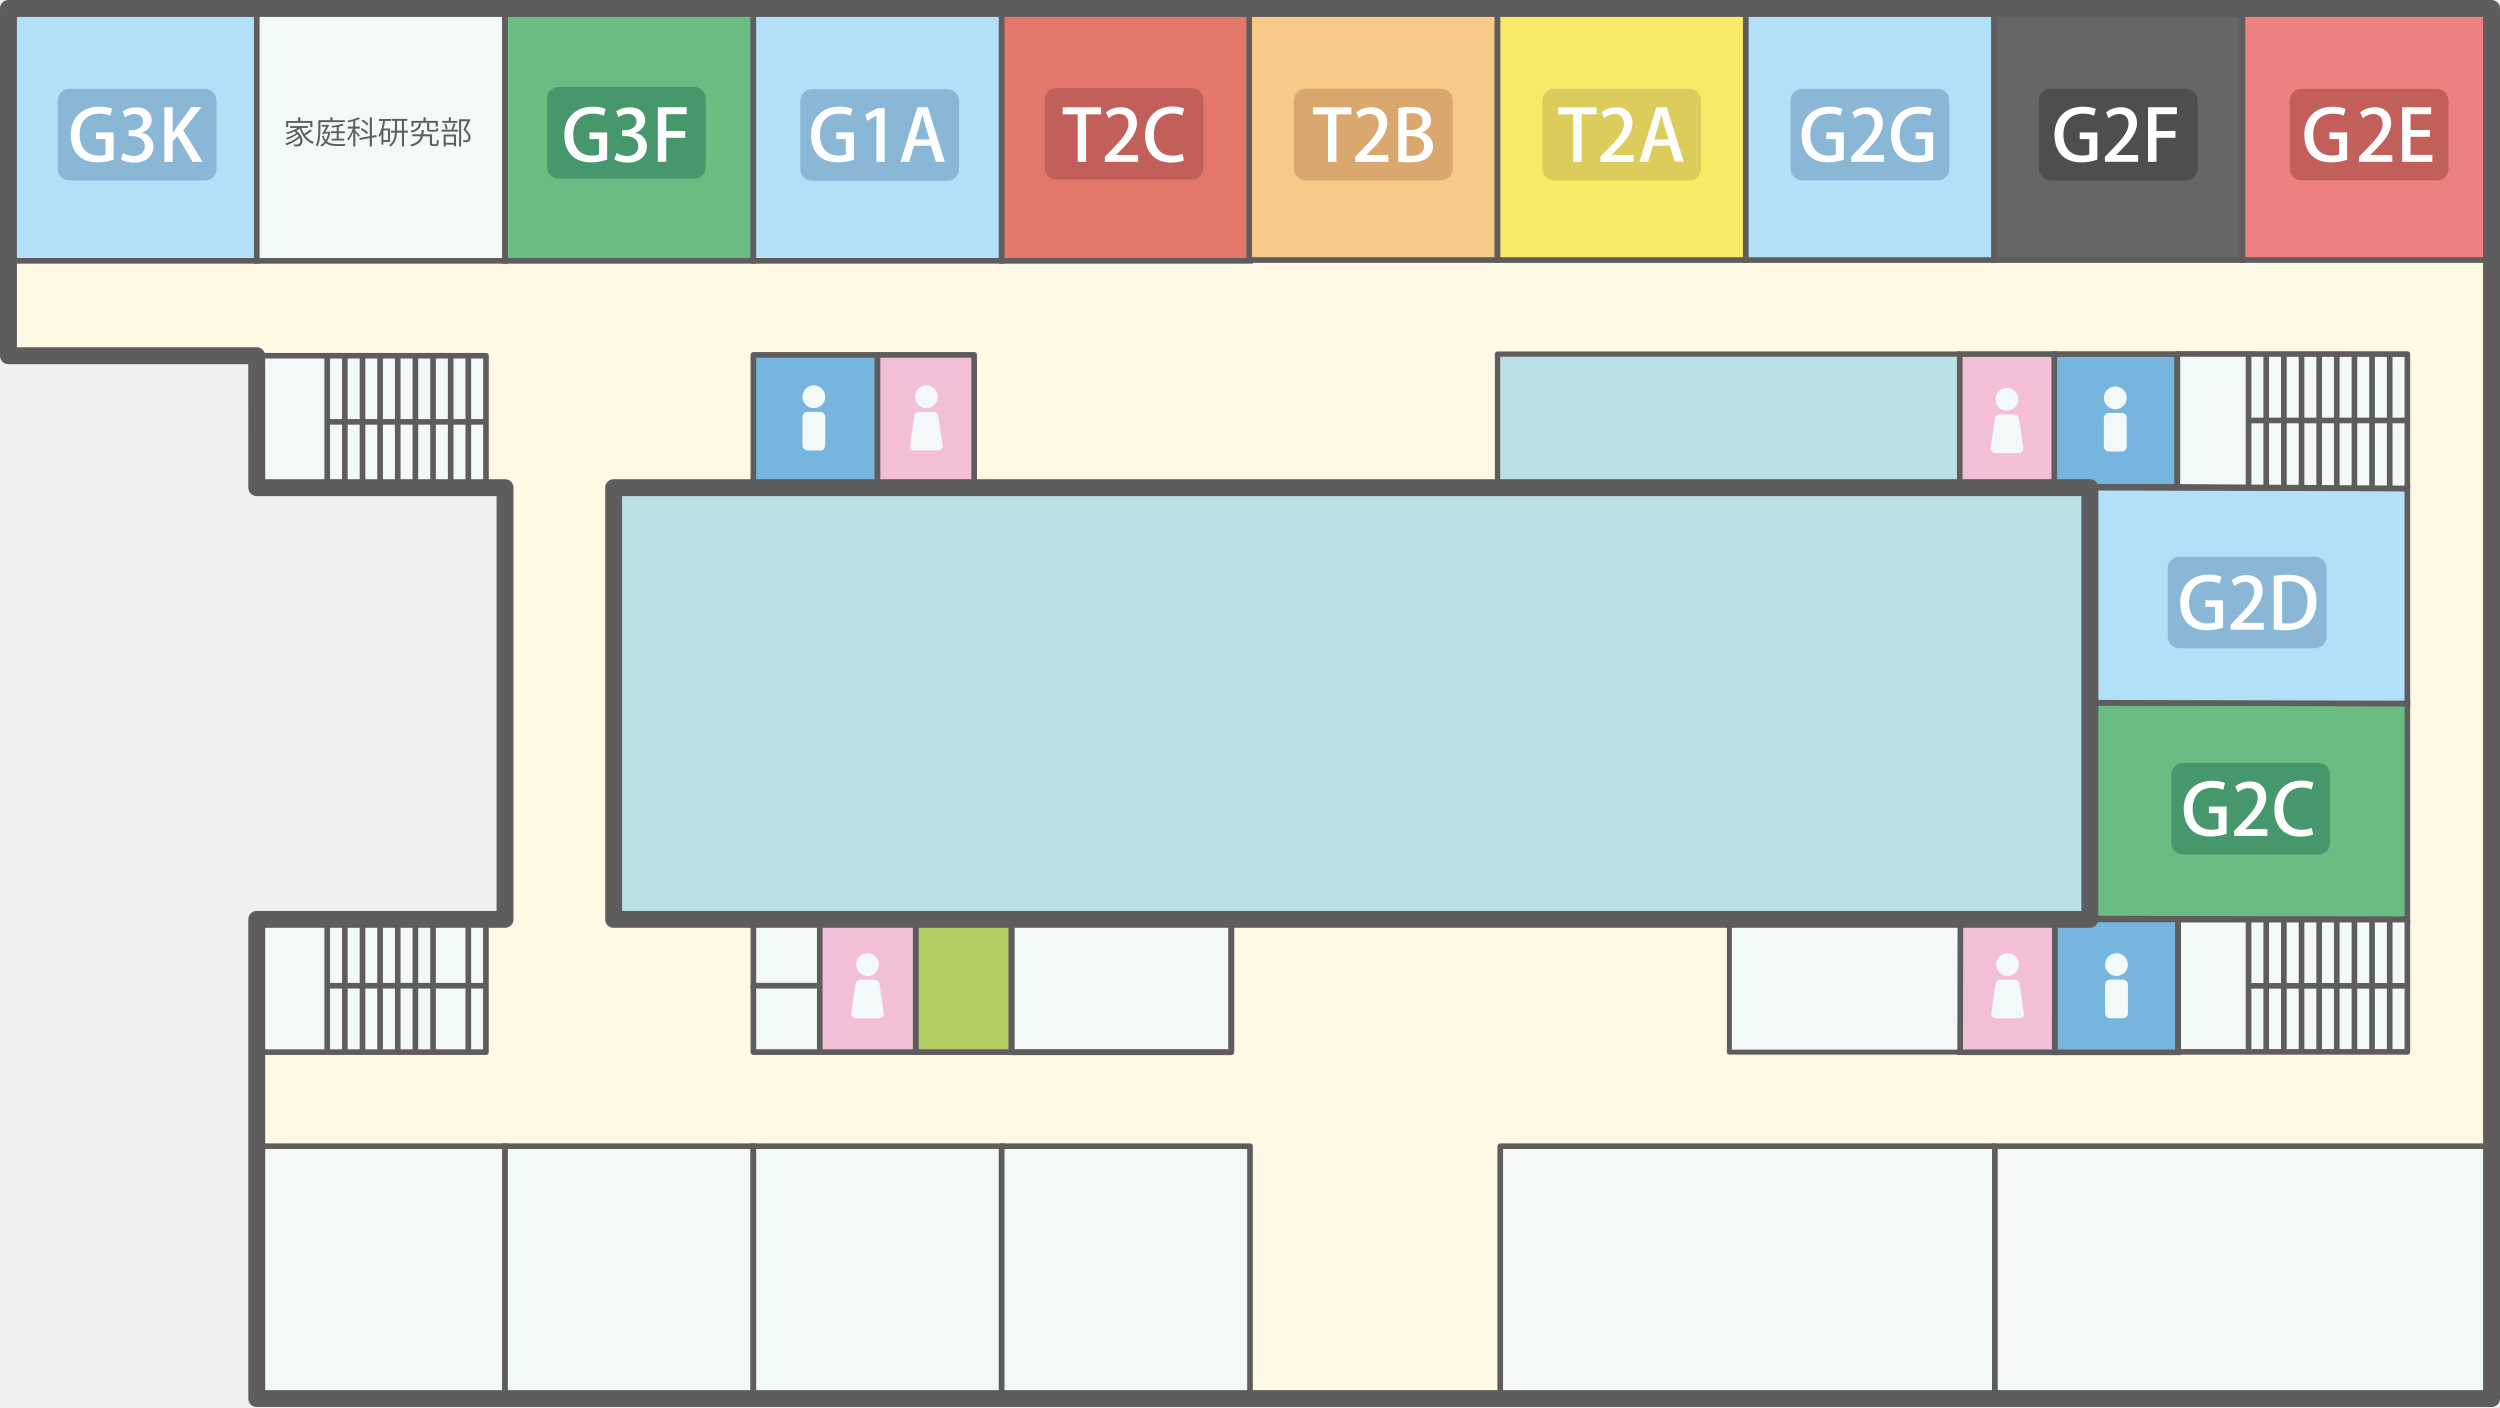
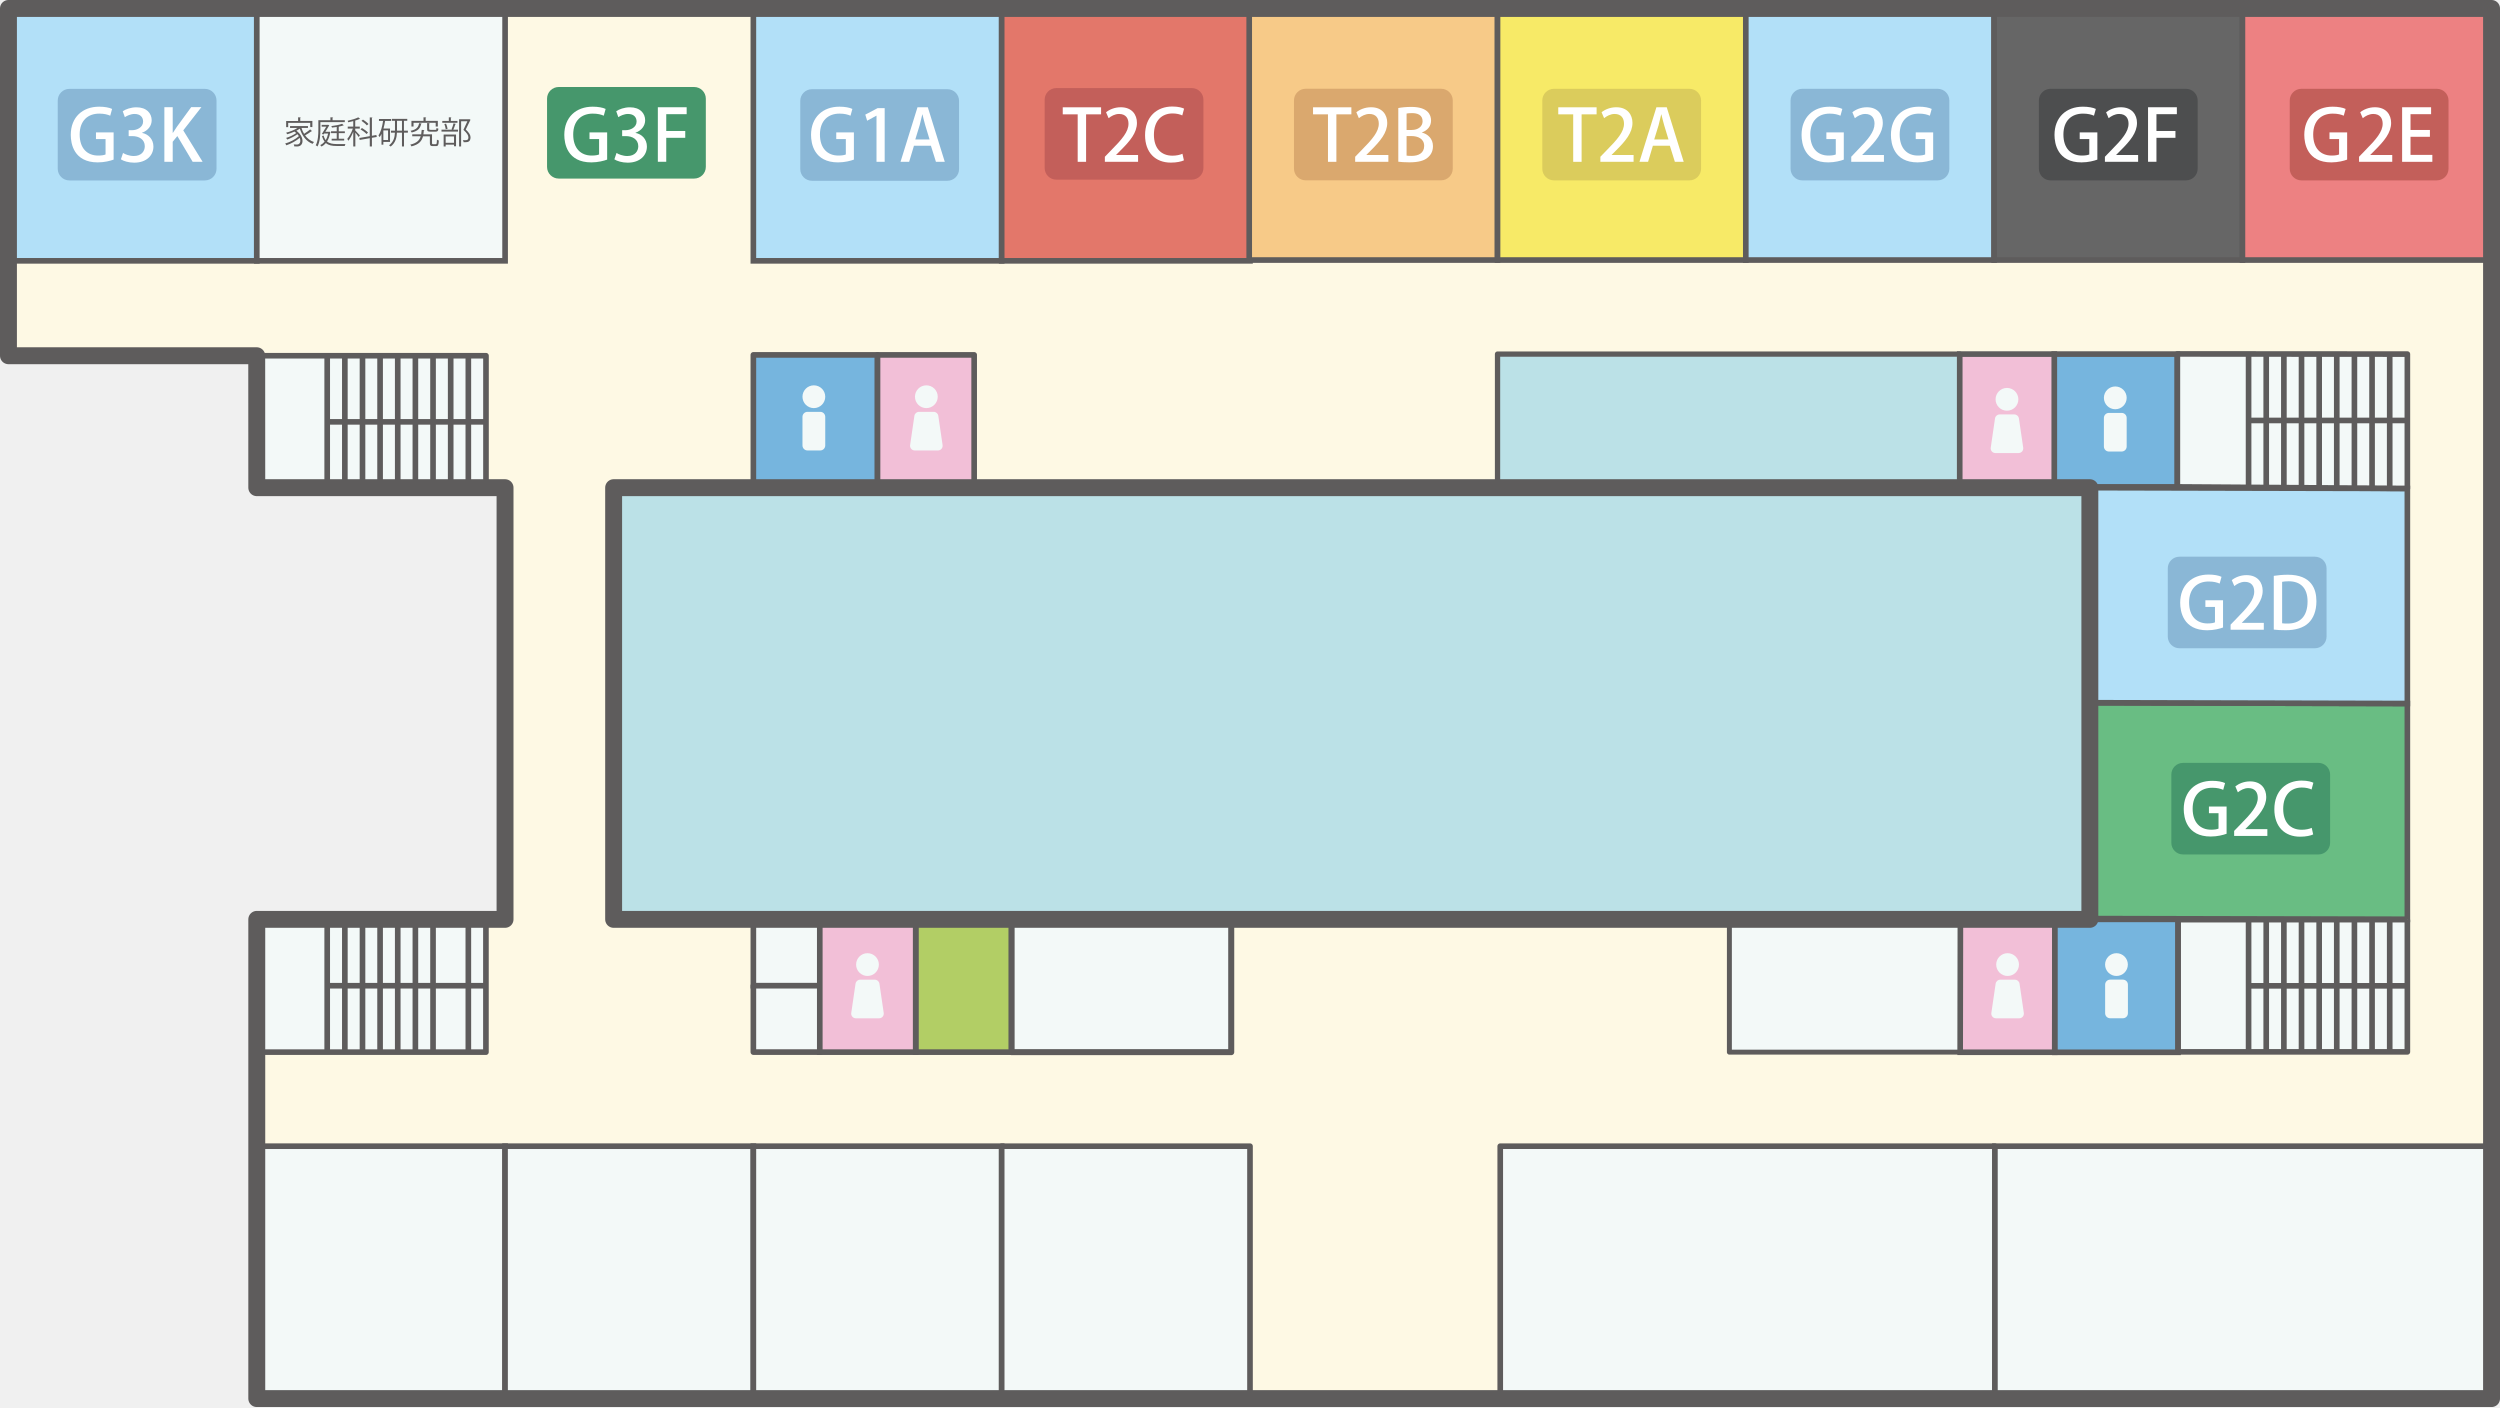
<svg xmlns="http://www.w3.org/2000/svg" id="_レイヤー_2" viewBox="0 0 443.38 249.54">
  <defs>
    <style>
- .cls-1,
- .cls-2,
- .cls-3,
- .cls-4,
- .cls-5,
- .cls-6,
- .cls-7,
- .cls-8,
- .cls-9,
- .cls-10,
- .cls-11,
- .cls-12,
- .cls-13,
- .cls-14,
- .cls-15,
- .cls-16,
- .cls-17,
- .cls-18,
- .cls-19,
- .cls-20,
- .cls-21,
- .cls-22,
- .cls-23,
- .cls-24,
- .cls-25,
- .cls-26,
+ .cls-1,.cls-2,.cls-3,.cls-4,.cls-5,.cls-6,.cls-7,.cls-8,.cls-9,.cls-10,.cls-11,.cls-12,.cls-13,.cls-14,.cls-15,.cls-16,.cls-17,.cls-18,.cls-19,.cls-20,.cls-21,.cls-22,.cls-23,.cls-24,.cls-25,.cls-26,
.cls-27{stroke:#5e5c5c;}
- .cls-1,
- .cls-3,
- .cls-4,
- .cls-5,
- .cls-6,
- .cls-8,
- .cls-11,
- .cls-15,
- .cls-16,
+ .cls-1,.cls-3,.cls-4,.cls-5,.cls-6,.cls-8,.cls-11,.cls-15,.cls-16,
.cls-26{stroke-linejoin:round;}
- .cls-1,
- .cls-5,
- .cls-6,
- .cls-18,
- .cls-28,
+ .cls-1,.cls-5,.cls-6,.cls-18,.cls-28,
.cls-26{fill:#f3f9f8;}
.cls-2,
.cls-29,
.cls-25{fill:#fff;}
.cls-3,
.cls-22{fill:#f2bfd7;}
.cls-30{fill:#dbcc5c;}
.cls-31{fill:#fef9e4;}
.cls-32{fill:#46976c;}
.cls-4{stroke-width:.94px;}
.cls-4,.cls-8{fill:#bbe1e7;}
.cls-33{fill:#daa86e;}
- .cls-5,
- .cls-16,
- .cls-19,
- .cls-20,
+ .cls-5,.cls-16,.cls-19,.cls-20,
.cls-25{stroke-width:1px;}
.cls-34,
.cls-20{fill:#5e5c5c;}
.cls-6{stroke-width:1.07px;}
.cls-7{fill:#b2e0f8;}
.cls-8,
.cls-11{stroke-width:3px;}
.cls-9,
.cls-23{fill:#69bd83;}
.cls-10{fill:#666;}
- .cls-10,
- .cls-12,
- .cls-14,
- .cls-17,
- .cls-23,
+ .cls-10,.cls-12,.cls-14,.cls-17,.cls-23,
.cls-24{stroke-miterlimit:10;}
- .cls-11,
- .cls-16,
- .cls-19,
+ .cls-11,.cls-16,.cls-19,
.cls-21{fill:none;}
.cls-12{fill:#f7ca88;}
.cls-13,
.cls-15{fill:#76b5de;}
.cls-14{fill:#e3776a;}
.cls-35{fill:#8ab7d6;}
.cls-17{fill:#ed8182;}
.cls-36{fill:#4d4e4f;}
.cls-24{fill:#f7ea67;}
.cls-37{fill:#c35f5a;}
.cls-26{stroke-width:.88px;}
.cls-27{fill:#b2ce65;}
</style>
+     <g id="G3K">
+ </g>
+     <g id="G3F">
+       <rect class="cls-23" x="89.57" y="1.5" width="44.04" height="44.76" />
+     </g>
+     <g id="G1A">
+ </g>
+     <g id="T2C">
+ </g>
+     <g id="T2B">
+ </g>
+     <g id="T2A">
+ </g>
+     <g id="G2G">
+ </g>
+     <g id="G2F">
+ </g>
+     <g id="G2E">
+ </g>
+     <g id="G2D">
+ </g>
+     <g id="G2C">
+ </g>
  </defs>
  <g id="map">
    <g id="_3F">
      <polygon class="cls-31" points="1.36 1.36 1.36 62.95 45.39 62.95 45.39 86.35 86.05 86.35 89.43 86.35 89.43 162.91 86.05 162.91 45.39 162.91 45.39 186.46 45.39 247.9 441.74 247.9 441.74 1.36 1.36 1.36" />
      <rect class="cls-1" x="266.07" y="203.28" width="87.73" height="44.76" />
      <rect class="cls-18" x="353.8" y="203.28" width="88.08" height="44.76" />
      <rect class="cls-18" x="133.61" y="163.05" width="11.95" height="11.77" />
      <rect class="cls-1" x="133.61" y="174.82" width="11.95" height="11.77" />
      <rect class="cls-27" x="162.4" y="163.05" width="17.01" height="23.55" />
      <rect class="cls-22" x="145.39" y="163.05" width="17.01" height="23.55" />
      <rect class="cls-6" x="179.41" y="163.05" width="38.95" height="23.55" />
      <rect class="cls-26" x="306.71" y="163.05" width="40.99" height="23.55" />
      <polygon class="cls-9" points="426.95 124.77 370.5 124.63 370.5 162.91 426.95 163.05 426.95 124.77" />
      <polygon class="cls-7" points="426.95 86.63 370.5 86.49 370.5 124.63 426.95 124.77 426.95 86.63" />
      <rect class="cls-13" x="364.32" y="62.8" width="21.84" height="23.55" />
      <rect class="cls-15" x="133.61" y="62.94" width="22.02" height="23.55" />
      <rect class="cls-3" x="155.63" y="62.94" width="17.14" height="23.55" />
      <rect class="cls-4" x="265.59" y="62.8" width="81.97" height="23.55" />
      <rect class="cls-7" x="1.5" y="1.5" width="44.04" height="44.76" />
      <rect class="cls-18" x="45.54" y="1.5" width="44.04" height="44.76" />
-       <rect class="cls-23" x="89.57" y="1.5" width="44.04" height="44.76" />
      <rect class="cls-18" x="45.54" y="203.28" width="44.04" height="44.76" />
      <rect class="cls-18" x="89.57" y="203.28" width="44.04" height="44.76" />
      <rect class="cls-18" x="133.61" y="203.28" width="44.04" height="44.76" />
      <rect class="cls-1" x="177.65" y="203.28" width="44.04" height="44.76" />
      <rect class="cls-7" x="133.61" y="1.5" width="44.04" height="44.76" />
      <rect class="cls-14" x="177.65" y="1.5" width="44.04" height="44.76" />
      <rect class="cls-12" x="221.55" y="1.36" width="44.04" height="44.76" />
      <rect class="cls-24" x="265.59" y="1.36" width="44.04" height="44.76" />
      <rect class="cls-7" x="309.62" y="1.36" width="44.04" height="44.76" />
      <rect class="cls-10" x="353.66" y="1.36" width="44.04" height="44.76" />
      <rect class="cls-35" x="141.93" y="15.82" width="28.16" height="16.24" rx="2.07" ry="2.07" />
      <rect class="cls-17" x="397.7" y="1.36" width="44.04" height="44.76" />
      <rect class="cls-22" x="347.56" y="62.8" width="16.77" height="23.55" />
      <polygon class="cls-22" points="364.41 186.62 347.64 186.62 347.68 163.05 364.45 163.05 364.41 186.62" />
      <rect class="cls-13" x="364.44" y="163.05" width="21.84" height="23.58" />
      <rect class="cls-36" x="361.6" y="15.75" width="28.16" height="16.24" rx="2.07" ry="2.07" />
      <rect class="cls-33" x="229.49" y="15.74" width="28.16" height="16.24" rx="2.07" ry="2.07" />
      <rect class="cls-37" x="185.27" y="15.62" width="28.16" height="16.24" rx="2.07" ry="2.07" />
      <rect class="cls-8" x="108.83" y="86.49" width="261.81" height="76.56" />
      <rect class="cls-32" x="385.09" y="135.3" width="28.16" height="16.24" rx="2.07" ry="2.07" />
      <rect class="cls-30" x="273.53" y="15.75" width="28.16" height="16.24" rx="2.07" ry="2.07" />
      <rect class="cls-35" x="384.46" y="98.73" width="28.16" height="16.24" rx="2.07" ry="2.07" />
      <rect class="cls-37" x="406.09" y="15.75" width="28.16" height="16.24" rx="2.07" ry="2.07" />
      <rect class="cls-35" x="317.56" y="15.75" width="28.16" height="16.24" rx="2.07" ry="2.07" />
      <rect class="cls-32" x="97.02" y="15.43" width="28.16" height="16.24" rx="2.07" ry="2.07" />
      <rect class="cls-35" x="10.24" y="15.76" width="28.16" height="16.24" rx="2.07" ry="2.07" />
      <g>
        <path class="cls-29" d="M327,28.31c-.54,.21-1.61,.49-2.76,.49-4.2,0-4.73-3.33-4.73-4.87,0-3.14,2.07-5.01,4.97-5.01,.95,0,1.78,.16,2.26,.4l-.33,1.2c-.46-.2-1.04-.37-1.93-.37-1.99,0-3.42,1.25-3.42,3.71s1.33,3.73,3.23,3.73c.63,0,1.08-.09,1.29-.2v-2.73h-1.67v-1.18h3.09v4.82Z" />
        <path class="cls-29" d="M334.13,28.7h-5.81v-.9l1-1.05c2.02-2.06,3.13-3.38,3.13-4.81,0-.92-.44-1.73-1.65-1.73-.74,0-1.39,.39-1.84,.75l-.44-1.05c.58-.48,1.51-.89,2.57-.89,1.96,0,2.83,1.33,2.83,2.77,0,1.75-1.19,3.2-2.85,4.87l-.79,.8v.03h3.84v1.21Z" />
        <path class="cls-29" d="M342.85,28.31c-.54,.21-1.61,.49-2.76,.49-4.2,0-4.73-3.33-4.73-4.87,0-3.14,2.07-5.01,4.97-5.01,.95,0,1.78,.16,2.26,.4l-.33,1.2c-.46-.2-1.04-.37-1.93-.37-1.99,0-3.42,1.25-3.42,3.71s1.33,3.73,3.23,3.73c.63,0,1.08-.09,1.29-.2v-2.73h-1.67v-1.18h3.09v4.82Z" />
      </g>
      <g>
        <path class="cls-29" d="M371.96,28.31c-.55,.21-1.63,.49-2.8,.49-4.25,0-4.79-3.33-4.79-4.87,0-3.14,2.09-5.01,5.04-5.01,.96,0,1.8,.16,2.29,.4l-.33,1.2c-.46-.2-1.05-.37-1.95-.37-2.02,0-3.47,1.25-3.47,3.71s1.35,3.73,3.28,3.73c.64,0,1.09-.09,1.31-.2v-2.73h-1.7v-1.18h3.13v4.82Z" />
        <path class="cls-29" d="M379.19,28.7h-5.88v-.9l1.02-1.05c2.04-2.06,3.17-3.38,3.17-4.81,0-.92-.45-1.73-1.67-1.73-.75,0-1.41,.39-1.86,.75l-.45-1.05c.59-.48,1.53-.89,2.61-.89,1.99,0,2.87,1.33,2.87,2.77,0,1.75-1.21,3.2-2.89,4.87l-.8,.8v.03h3.89v1.21Z" />
        <path class="cls-29" d="M380.96,28.7v-9.68h5.11v1.23h-3.62v2.98h3.37v1.21h-3.37v4.25h-1.49Z" />
      </g>
      <g>
        <path class="cls-29" d="M394.88,147.87c-.55,.21-1.63,.49-2.8,.49-4.25,0-4.79-3.33-4.79-4.87,0-3.14,2.09-5.01,5.04-5.01,.96,0,1.8,.16,2.29,.4l-.33,1.2c-.46-.2-1.05-.37-1.95-.37-2.02,0-3.47,1.25-3.47,3.71s1.35,3.73,3.28,3.73c.64,0,1.09-.09,1.31-.2v-2.73h-1.7v-1.18h3.13v4.82Z" />
        <path class="cls-29" d="M402.11,148.26h-5.88v-.9l1.02-1.05c2.04-2.06,3.17-3.38,3.17-4.81,0-.92-.45-1.73-1.67-1.73-.75,0-1.41,.39-1.86,.75l-.45-1.05c.59-.48,1.53-.89,2.61-.89,1.99,0,2.87,1.33,2.87,2.77,0,1.75-1.21,3.2-2.89,4.87l-.8,.8v.03h3.89v1.21Z" />
        <path class="cls-29" d="M410.24,147.99c-.41,.2-1.25,.4-2.31,.4-2.74,0-4.57-1.78-4.57-4.87,0-3.29,2.11-5.08,4.83-5.08,1.13,0,1.82,.24,2.09,.38l-.32,1.2c-.41-.19-.99-.35-1.72-.35-1.9,0-3.31,1.26-3.31,3.78,0,2.38,1.26,3.71,3.29,3.71,.67,0,1.35-.14,1.77-.34l.26,1.18Z" />
      </g>
      <g>
        <path class="cls-29" d="M416.26,28.31c-.55,.21-1.63,.49-2.8,.49-4.25,0-4.79-3.33-4.79-4.87,0-3.14,2.09-5.01,5.04-5.01,.96,0,1.8,.16,2.29,.4l-.33,1.2c-.46-.2-1.05-.37-1.95-.37-2.02,0-3.47,1.25-3.47,3.71s1.35,3.73,3.28,3.73c.64,0,1.09-.09,1.31-.2v-2.73h-1.7v-1.18h3.13v4.82Z" />
        <path class="cls-29" d="M424.26,28.7h-5.88v-.9l1.02-1.05c2.04-2.06,3.17-3.38,3.17-4.81,0-.92-.45-1.73-1.67-1.73-.75,0-1.41,.39-1.86,.75l-.45-1.05c.59-.48,1.53-.89,2.61-.89,1.99,0,2.87,1.33,2.87,2.77,0,1.75-1.21,3.2-2.89,4.87l-.8,.8v.03h3.89v1.21Z" />
        <path class="cls-29" d="M431.38,28.7h-5.36v-9.68h5.14v1.23h-3.65v2.8h3.44v1.21h-3.44v3.21h3.87v1.23Z" />
      </g>
      <g>
        <path class="cls-29" d="M394.25,111.29c-.55,.21-1.63,.49-2.8,.49-4.25,0-4.79-3.33-4.79-4.87,0-3.14,2.09-5.01,5.04-5.01,.96,0,1.8,.16,2.29,.4l-.33,1.2c-.46-.2-1.05-.37-1.95-.37-2.02,0-3.47,1.25-3.47,3.71s1.35,3.73,3.28,3.73c.64,0,1.09-.09,1.31-.2v-2.73h-1.7v-1.18h3.13v4.82Z" />
        <path class="cls-29" d="M401.48,111.68h-5.88v-.9l1.02-1.05c2.04-2.06,3.17-3.38,3.17-4.81,0-.92-.45-1.73-1.67-1.73-.75,0-1.41,.39-1.86,.75l-.45-1.05c.59-.48,1.53-.89,2.61-.89,1.99,0,2.87,1.33,2.87,2.77,0,1.75-1.21,3.2-2.89,4.87l-.8,.8v.03h3.89v1.21Z" />
        <path class="cls-29" d="M403.25,102.13c.71-.11,1.58-.2,2.51-.2,4.19,0,5.06,2.54,5.06,4.69h0c0,1.77-.55,3.05-1.41,3.87-.89,.85-2.29,1.28-4.02,1.28-.87,0-1.58-.04-2.13-.11v-9.52Zm1.49,8.41c.26,.04,.62,.05,.96,.05,2.21,.01,3.55-1.27,3.55-3.93,0-2.35-1.23-3.57-3.35-3.57-.51,0-.9,.05-1.16,.1v7.35Z" />
      </g>
      <g>
        <path class="cls-29" d="M239.67,20.28h-2.66v8.42h-1.49v-8.42h-2.65v-1.25h6.8v1.25Z" />
        <path class="cls-29" d="M246.22,28.7h-5.88v-.9l1.02-1.05c2.04-2.06,3.17-3.38,3.17-4.81,0-.92-.45-1.73-1.67-1.73-.75,0-1.41,.39-1.86,.75l-.45-1.05c.59-.48,1.53-.89,2.61-.89,1.99,0,2.87,1.33,2.87,2.77,0,1.75-1.21,3.2-2.89,4.87l-.8,.8v.03h3.89v1.21Z" />
        <path class="cls-29" d="M252.17,23.51c1.03,.25,1.97,1.06,1.97,2.42,0,1.02-.49,1.62-.85,1.95-.66,.62-1.73,.91-3.35,.91-.87,0-1.53-.06-1.95-.11v-9.52c.55-.11,1.43-.2,2.3-.2,2.99,0,3.51,1.44,3.51,2.42s-.59,1.73-1.62,2.11v.04Zm-1.8-.46c1.18,0,1.93-.65,1.93-1.54,0-1.16-.95-1.45-1.88-1.45-.49,0-.78,.04-.96,.08v2.92h.91Zm-.91,4.55c.22,.04,.51,.05,.9,.05,1.2,0,2.22-.49,2.22-1.77s-1.12-1.75-2.26-1.75h-.86v3.47Z" />
      </g>
      <g>
        <path class="cls-29" d="M107.67,28.31c-.55,.21-1.63,.49-2.8,.49-4.25,0-4.79-3.33-4.79-4.87,0-3.14,2.09-5.01,5.04-5.01,.96,0,1.8,.16,2.29,.4l-.33,1.2c-.46-.2-1.05-.37-1.95-.37-2.02,0-3.47,1.25-3.47,3.71s1.35,3.73,3.28,3.73c.64,0,1.09-.09,1.31-.2v-2.73h-1.7v-1.18h3.13v4.82Z" />
        <path class="cls-29" d="M112.7,23.57c1.09,.2,2.03,1.08,2.03,2.42,0,1.56-1.21,2.86-3.41,2.86-1,0-1.9-.29-2.36-.59l.38-1.13c.35,.23,1.12,.54,1.92,.54,1.37,0,1.94-.89,1.94-1.73,0-1.23-1.05-1.8-2.2-1.8h-.66v-1.05h.63c.83,0,1.93-.49,1.93-1.54,0-.75-.49-1.34-1.52-1.34-.68,0-1.35,.32-1.72,.57l-.37-1.05c.49-.35,1.43-.7,2.43-.7,1.81,0,2.7,1.08,2.7,2.29,0,.97-.62,1.82-1.72,2.23v.03Z" />
        <path class="cls-29" d="M116.67,28.7v-9.68h5.11v1.23h-3.62v2.98h3.37v1.21h-3.37v4.25h-1.49Z" />
      </g>
      <g>
        <path class="cls-29" d="M195.28,20.28h-2.66v8.42h-1.49v-8.42h-2.65v-1.25h6.8v1.25Z" />
        <path class="cls-29" d="M201.83,28.7h-5.88v-.9l1.02-1.05c2.04-2.06,3.17-3.38,3.17-4.81,0-.92-.45-1.73-1.67-1.73-.75,0-1.41,.39-1.86,.75l-.45-1.05c.59-.48,1.53-.89,2.61-.89,1.99,0,2.87,1.33,2.87,2.77,0,1.75-1.21,3.2-2.89,4.87l-.8,.8v.03h3.89v1.21Z" />
        <path class="cls-29" d="M209.96,28.44c-.41,.2-1.25,.4-2.31,.4-2.74,0-4.57-1.78-4.57-4.87,0-3.29,2.11-5.08,4.83-5.08,1.13,0,1.82,.24,2.09,.38l-.32,1.2c-.41-.19-.99-.35-1.72-.35-1.9,0-3.31,1.26-3.31,3.78,0,2.38,1.26,3.71,3.29,3.71,.67,0,1.35-.14,1.77-.34l.26,1.18Z" />
      </g>
      <g>
        <path class="cls-29" d="M151.43,28.31c-.55,.21-1.63,.49-2.8,.49-4.25,0-4.79-3.33-4.79-4.87,0-3.14,2.09-5.01,5.04-5.01,.96,0,1.8,.16,2.29,.4l-.33,1.2c-.46-.2-1.05-.37-1.95-.37-2.02,0-3.47,1.25-3.47,3.71s1.35,3.73,3.28,3.73c.64,0,1.09-.09,1.31-.2v-2.73h-1.7v-1.18h3.13v4.82Z" />
        <path class="cls-29" d="M155.45,28.7v-8.18h-.03l-1.63,.89-.33-1.08,2.18-1.15h1.26v9.52h-1.45Z" />
        <path class="cls-29" d="M167.56,28.7h-1.57l-.89-2.85h-3.01l-.85,2.85h-1.53l3.01-9.68h1.83l3.01,9.68Zm-2.7-3.97l-.77-2.53c-.18-.63-.35-1.32-.49-1.91h-.03c-.14,.59-.3,1.3-.46,1.9l-.78,2.54h2.53Z" />
      </g>
      <g>
        <path class="cls-29" d="M283.16,20.28h-2.66v8.42h-1.49v-8.42h-2.65v-1.25h6.8v1.25Z" />
        <path class="cls-29" d="M289.71,28.7h-5.88v-.9l1.02-1.05c2.04-2.06,3.17-3.38,3.17-4.81,0-.92-.45-1.73-1.67-1.73-.75,0-1.41,.39-1.86,.75l-.45-1.05c.59-.48,1.53-.89,2.61-.89,1.99,0,2.87,1.33,2.87,2.77,0,1.75-1.21,3.2-2.89,4.87l-.8,.8v.03h3.89v1.21Z" />
        <path class="cls-29" d="M298.61,28.7h-1.57l-.89-2.85h-3.01l-.85,2.85h-1.53l3.01-9.68h1.83l3.01,9.68Zm-2.7-3.97l-.77-2.53c-.18-.63-.35-1.32-.49-1.91h-.03c-.14,.59-.3,1.3-.46,1.9l-.78,2.54h2.53Z" />
      </g>
      <g>
        <polyline class="cls-1" points="86.18 163.05 45.54 163.05 45.54 186.6 86.18 186.6 86.18 163.05" />
        <line class="cls-2" x1="58.03" y1="163.05" x2="58.03" y2="186.6" />
        <line class="cls-2" x1="61.16" y1="163.05" x2="61.16" y2="186.6" />
        <line class="cls-2" x1="64.29" y1="163.05" x2="64.29" y2="186.6" />
        <line class="cls-2" x1="67.41" y1="163.05" x2="67.41" y2="186.6" />
        <line class="cls-2" x1="70.54" y1="163.05" x2="70.54" y2="186.6" />
        <line class="cls-2" x1="73.67" y1="163.05" x2="73.67" y2="186.6" />
        <line class="cls-2" x1="76.8" y1="163.05" x2="76.8" y2="186.6" />
        <line class="cls-2" x1="83.06" y1="163.05" x2="83.06" y2="186.6" />
      </g>
      <g>
        <rect class="cls-5" x="45.54" y="63.09" width="40.65" height="23.45" />
        <line class="cls-20" x1="58.03" y1="63.09" x2="58.03" y2="86.54" />
        <line class="cls-20" x1="61.16" y1="63.09" x2="61.16" y2="86.54" />
        <line class="cls-20" x1="64.29" y1="63.09" x2="64.29" y2="86.54" />
        <line class="cls-20" x1="67.41" y1="63.09" x2="67.41" y2="86.54" />
        <line class="cls-20" x1="70.54" y1="63.09" x2="70.54" y2="86.54" />
        <line class="cls-20" x1="73.67" y1="63.09" x2="73.67" y2="86.54" />
        <line class="cls-20" x1="76.8" y1="63.09" x2="76.8" y2="86.54" />
        <line class="cls-20" x1="79.93" y1="63.09" x2="79.93" y2="86.54" />
        <line class="cls-20" x1="83.06" y1="63.09" x2="83.06" y2="86.54" />
      </g>
      <g>
        <polygon class="cls-5" points="426.95 62.8 426.95 86.63 386.16 86.35 386.16 62.77 426.95 62.8" />
        <line class="cls-19" x1="398.79" y1="62.91" x2="398.79" y2="86.36" />
        <line class="cls-19" x1="401.92" y1="62.91" x2="401.92" y2="86.36" />
        <line class="cls-19" x1="405.05" y1="62.91" x2="405.05" y2="86.36" />
        <line class="cls-19" x1="408.18" y1="62.91" x2="408.18" y2="86.36" />
        <line class="cls-19" x1="411.31" y1="62.91" x2="411.31" y2="86.36" />
        <line class="cls-19" x1="414.43" y1="62.91" x2="414.43" y2="86.36" />
        <line class="cls-19" x1="417.56" y1="62.91" x2="417.56" y2="86.36" />
        <line class="cls-19" x1="420.69" y1="62.91" x2="420.69" y2="86.36" />
        <line class="cls-19" x1="423.82" y1="62.91" x2="423.82" y2="86.36" />
      </g>
      <g>
        <polyline class="cls-5" points="426.95 163.1 386.3 163.1 386.3 186.55 426.95 186.55 426.95 163.1" />
        <line class="cls-25" x1="398.79" y1="163.1" x2="398.79" y2="186.55" />
        <line class="cls-25" x1="401.92" y1="163.1" x2="401.92" y2="186.55" />
        <line class="cls-25" x1="405.05" y1="163.1" x2="405.05" y2="186.55" />
        <line class="cls-25" x1="408.18" y1="163.1" x2="408.18" y2="186.55" />
        <line class="cls-25" x1="411.31" y1="163.1" x2="411.31" y2="186.55" />
        <line class="cls-25" x1="414.43" y1="163.1" x2="414.43" y2="186.55" />
        <line class="cls-25" x1="417.56" y1="163.1" x2="417.56" y2="186.55" />
        <line class="cls-25" x1="420.69" y1="163.1" x2="420.69" y2="186.55" />
        <line class="cls-25" x1="423.82" y1="163.1" x2="423.82" y2="186.55" />
      </g>
      <polygon class="cls-11" points="1.5 1.5 1.5 63.09 45.53 63.09 45.54 86.49 86.19 86.49 89.57 86.49 89.57 163.05 86.19 163.05 45.54 163.05 45.54 186.6 45.54 248.04 441.88 248.04 441.88 1.5 1.5 1.5" />
      <line class="cls-19" x1="426.95" y1="74.57" x2="398.72" y2="74.57" />
      <line class="cls-19" x1="398.72" y1="174.84" x2="426.95" y2="174.84" />
      <line class="cls-16" x1="58.03" y1="74.82" x2="86.18" y2="74.82" />
      <line class="cls-21" x1="58.03" y1="174.82" x2="86.18" y2="174.82" />
      <g>
        <circle class="cls-28" cx="356.05" cy="171.07" r="2.02" />
        <path class="cls-28" d="M358.11,180.6h-4.12c-.51,0-.89-.45-.82-.95l.76-5.19c.06-.41,.41-.71,.82-.71h2.6c.41,0,.76,.3,.82,.71l.76,5.19c.07,.5-.31,.95-.82,.95Z" />
      </g>
      <g>
        <circle class="cls-28" cx="153.85" cy="171.07" r="2.02" />
        <path class="cls-28" d="M155.91,180.6h-4.12c-.51,0-.89-.45-.82-.95l.76-5.19c.06-.41,.41-.71,.82-.71h2.6c.41,0,.76,.3,.82,.71l.76,5.19c.07,.5-.31,.95-.82,.95Z" />
      </g>
      <g>
        <circle class="cls-28" cx="164.29" cy="70.36" r="2.02" />
        <path class="cls-28" d="M166.35,79.89h-4.12c-.51,0-.89-.45-.82-.95l.76-5.19c.06-.41,.41-.71,.82-.71h2.6c.41,0,.76,.3,.82,.71l.76,5.19c.07,.5-.31,.95-.82,.95Z" />
      </g>
      <g>
        <circle class="cls-28" cx="375.36" cy="171.07" r="2.02" />
        <rect class="cls-28" x="373.35" y="173.74" width="4.04" height="6.85" rx=".89" ry=".89" />
      </g>
      <g>
        <circle class="cls-28" cx="375.15" cy="70.56" r="2.02" />
        <rect class="cls-28" x="373.13" y="73.23" width="4.04" height="6.85" rx=".89" ry=".89" />
      </g>
      <g>
        <circle class="cls-28" cx="144.34" cy="70.36" r="2.02" />
        <rect class="cls-28" x="142.32" y="73.04" width="4.04" height="6.85" rx=".89" ry=".89" />
      </g>
      <g>
        <circle class="cls-28" cx="355.94" cy="70.82" r="2.02" />
        <path class="cls-28" d="M358,80.35h-4.12c-.51,0-.89-.45-.82-.95l.76-5.19c.06-.41,.41-.71,.82-.71h2.6c.41,0,.76,.3,.82,.71l.76,5.19c.07,.5-.31,.95-.82,.95Z" />
      </g>
      <g>
        <path class="cls-29" d="M20.14,28.31c-.55,.21-1.63,.49-2.8,.49-4.25,0-4.79-3.33-4.79-4.87,0-3.14,2.09-5.01,5.04-5.01,.96,0,1.8,.16,2.29,.4l-.33,1.2c-.46-.2-1.05-.37-1.95-.37-2.02,0-3.47,1.25-3.47,3.71s1.35,3.73,3.28,3.73c.64,0,1.09-.09,1.31-.2v-2.73h-1.7v-1.18h3.13v4.82Z" />
        <path class="cls-29" d="M25.18,23.57c1.09,.2,2.03,1.08,2.03,2.42,0,1.56-1.21,2.86-3.41,2.86-1,0-1.9-.29-2.36-.59l.38-1.13c.35,.23,1.12,.54,1.92,.54,1.37,0,1.94-.89,1.94-1.73,0-1.23-1.05-1.8-2.2-1.8h-.66v-1.05h.63c.83,0,1.93-.49,1.93-1.54,0-.75-.49-1.34-1.52-1.34-.68,0-1.35,.32-1.72,.57l-.37-1.05c.49-.35,1.43-.7,2.43-.7,1.81,0,2.7,1.08,2.7,2.29,0,.97-.62,1.82-1.72,2.23v.03Z" />
        <path class="cls-29" d="M35.9,28.7h-1.73l-2.72-4.57-.82,1.01v3.55h-1.48v-9.68h1.48v4.54h.04c.23-.38,.48-.73,.71-1.08l2.53-3.47h1.81l-3.22,4.12,3.42,5.55Z" />
      </g>
      <g>
        <path class="cls-34" d="M53.47,22.7c.11,.37,.27,.72,.46,1.03,.37-.23,.8-.54,1.08-.78l.34,.31s-.07,.03-.12,.02c-.28,.22-.74,.52-1.12,.73,.4,.55,.93,.97,1.58,1.18-.08,.07-.19,.22-.25,.32-1.14-.42-1.87-1.44-2.27-2.7-.18,.13-.39,.27-.61,.38,.77,.55,1.09,1.26,1.09,1.82,0,.6-.38,.97-.96,.97-.14,0-.32,0-.5-.02,0-.09-.04-.25-.1-.35,.21,.02,.4,.02,.52,.02,.16,0,.29-.01,.41-.11,.16-.1,.24-.31,.24-.56,0-.16-.03-.33-.11-.51-.61,.53-1.57,1.06-2.37,1.32-.04-.09-.12-.23-.2-.32,.84-.23,1.87-.77,2.43-1.31-.07-.12-.16-.23-.26-.34-.48,.36-1.23,.74-1.81,.95-.04-.09-.13-.22-.2-.29,.59-.17,1.36-.53,1.81-.87-.09-.08-.2-.17-.32-.26-.42,.19-.87,.36-1.29,.48-.04-.07-.13-.22-.19-.28,.68-.17,1.46-.47,2.01-.84h-1.32v-.33h3.18v.33h-1.17Zm-2.36-.9v.75h-.36v-1.09h2.12v-.66l.49,.03s-.04,.07-.11,.07v.55h2.15v1.09h-.38v-.75h-3.91Z" />
        <path class="cls-34" d="M56.82,21.67v1.33c0,.87-.06,2.12-.51,2.98-.07-.07-.22-.18-.31-.21,.42-.82,.46-1.95,.46-2.77v-1.68h2.14v-.52l.49,.03s-.03,.07-.11,.08v.41h2.17v.34h-4.33Zm1.57,1.67l.21,.08s-.02,.04-.03,.06c-.11,.67-.3,1.19-.57,1.61,.42,.36,1,.45,1.73,.46,.18,0,1.3,0,1.54,0-.06,.08-.12,.24-.13,.34h-1.43c-.82,0-1.45-.11-1.91-.52-.22,.26-.48,.47-.77,.62-.05-.08-.17-.21-.24-.26,.3-.14,.56-.34,.78-.6-.19-.25-.35-.57-.47-.99l.28-.11c.09,.34,.23,.62,.38,.83,.2-.32,.34-.71,.44-1.18h-.71l-.11,.17-.3-.09c.26-.41,.57-.92,.79-1.3h-.82v-.32h1.05l.07-.02,.23,.11s-.03,.04-.05,.07c-.16,.27-.41,.68-.65,1.08h.71Zm2.77,.27h-1.08v.99h.96v.33h-2.22v-.33h.9v-.99h-1.01v-.33h1.01v-.76c-.28,.04-.57,.08-.84,.11-.02-.08-.07-.19-.11-.27,.67-.08,1.48-.23,1.9-.41l.3,.28s-.03,.02-.06,.02c-.01,0-.03,0-.04,0-.18,.07-.43,.13-.7,.19-.02,.02-.04,.03-.09,.04v.81h1.08v.33Z" />
        <path class="cls-34" d="M63.01,23.14c.17,.16,.71,.73,.82,.87l-.22,.29c-.1-.17-.38-.53-.59-.79v2.46h-.37v-2.6c-.24,.61-.56,1.23-.87,1.59-.04-.1-.13-.25-.19-.33,.36-.41,.76-1.16,.99-1.82h-.91v-.36h.98v-.97c-.29,.08-.59,.15-.88,.21-.02-.07-.07-.19-.12-.27,.68-.15,1.47-.38,1.89-.61l.33,.28s-.03,.02-.11,.02c-.2,.09-.47,.18-.76,.27v1.07h.81v.36h-.81v.34Zm3.81,1.15l-.86,.15v1.53h-.38v-1.46l-1.79,.31-.06-.35,1.85-.32v-3.33l.49,.03s-.04,.07-.11,.08v3.15l.79-.14,.07,.35Zm-2.63-1.59c.38,.22,.85,.56,1.08,.81l-.27,.26c-.22-.26-.67-.6-1.06-.83l.25-.23Zm.19-1.49c.34,.22,.77,.54,.97,.79l-.29,.24c-.19-.24-.6-.58-.95-.81l.27-.22Z" />
        <path class="cls-34" d="M69.16,25.17h-1.17v.49h-.33v-1.91c-.1,.21-.21,.39-.33,.56-.04-.08-.15-.23-.21-.31,.41-.56,.67-1.53,.82-2.55h-.73v-.35h2.16v.35h-1.07c-.07,.46-.17,.92-.29,1.34h1.16v2.38Zm-.34-.34v-1.7h-.83v1.7h.83Zm3.52-1.66v.36h-.69v2.44h-.36v-2.44h-.89c-.04,.88-.25,1.79-1.11,2.46-.07-.06-.2-.17-.29-.22,.81-.61,1.01-1.45,1.04-2.24h-.7v-.36h.71v-1.74h-.54v-.35h2.72v.35h-.59v1.74h.69Zm-1.93,0h.88v-1.74h-.88v1.74Z" />
        <path class="cls-34" d="M76.63,25.4c0,.14,.03,.17,.18,.17h.48c.16,0,.18-.11,.2-.81,.08,.07,.24,.13,.34,.16-.04,.8-.13,.99-.5,.99h-.58c-.39,0-.51-.11-.51-.51v-1.22h-1.22c-.22,.84-.72,1.46-2.05,1.78-.03-.09-.13-.23-.21-.31,1.16-.27,1.64-.77,1.85-1.48h-1.5v-.35h1.59c.04-.24,.07-.51,.09-.79,.38,.03,.44,.03,.49,.04,0,.04-.04,.07-.11,.08-.02,.23-.05,.46-.08,.67h1.53v1.57Zm-1.82-3.5s-.04,.07-.11,.07c-.17,.72-.49,1.25-1.69,1.53-.03-.09-.13-.23-.2-.3,1.09-.22,1.39-.67,1.52-1.35l.48,.06Zm-1.47-.12v.66h-.37v-1h2.14v-.64l.49,.03s-.03,.07-.11,.08v.53h2.16v1h-.38v-.66h-3.92Zm2.41,.04l.48,.03s-.03,.07-.11,.08v.95c0,.12,.04,.15,.27,.15h.82c.16,0,.19-.04,.21-.34,.08,.06,.23,.1,.33,.13-.04,.42-.15,.53-.5,.53h-.89c-.49,0-.61-.09-.61-.47v-1.06Z" />
        <path class="cls-34" d="M80.08,22.94c.13-.29,.28-.76,.36-1.07l.43,.12s-.05,.05-.12,.06c-.08,.27-.22,.67-.35,.95h.83v.34h-2.93v-.34h1.96l-.17-.06Zm1.05-1.49v.33h-2.69v-.33h1.16v-.65l.47,.03s-.04,.07-.11,.08v.54h1.17Zm-2.45,4.52v-2.11h2.2v2.08h-.36v-.28h-1.48v.32h-.36Zm.43-4.04c.13,.28,.23,.66,.27,.91l-.33,.08c-.03-.24-.13-.63-.24-.92l.31-.07Zm1.41,2.27h-1.48v1.13h1.48v-1.13Zm2.7-3.07l.24,.12s-.03,.04-.05,.06c-.21,.47-.51,1.07-.81,1.66,.6,.56,.85,.98,.85,1.38,0,.87-.6,.87-.97,.87-.08,0-.17,0-.26,0,0-.1-.06-.26-.13-.37,.12,.01,.24,.02,.34,.02,.37,0,.64-.02,.64-.53,0-.36-.27-.75-.88-1.31,.27-.55,.51-1.07,.7-1.52h-1.11v4.47h-.36v-4.83h1.71l.07-.02Z" />
      </g>
    </g>
  </g>
</svg>
